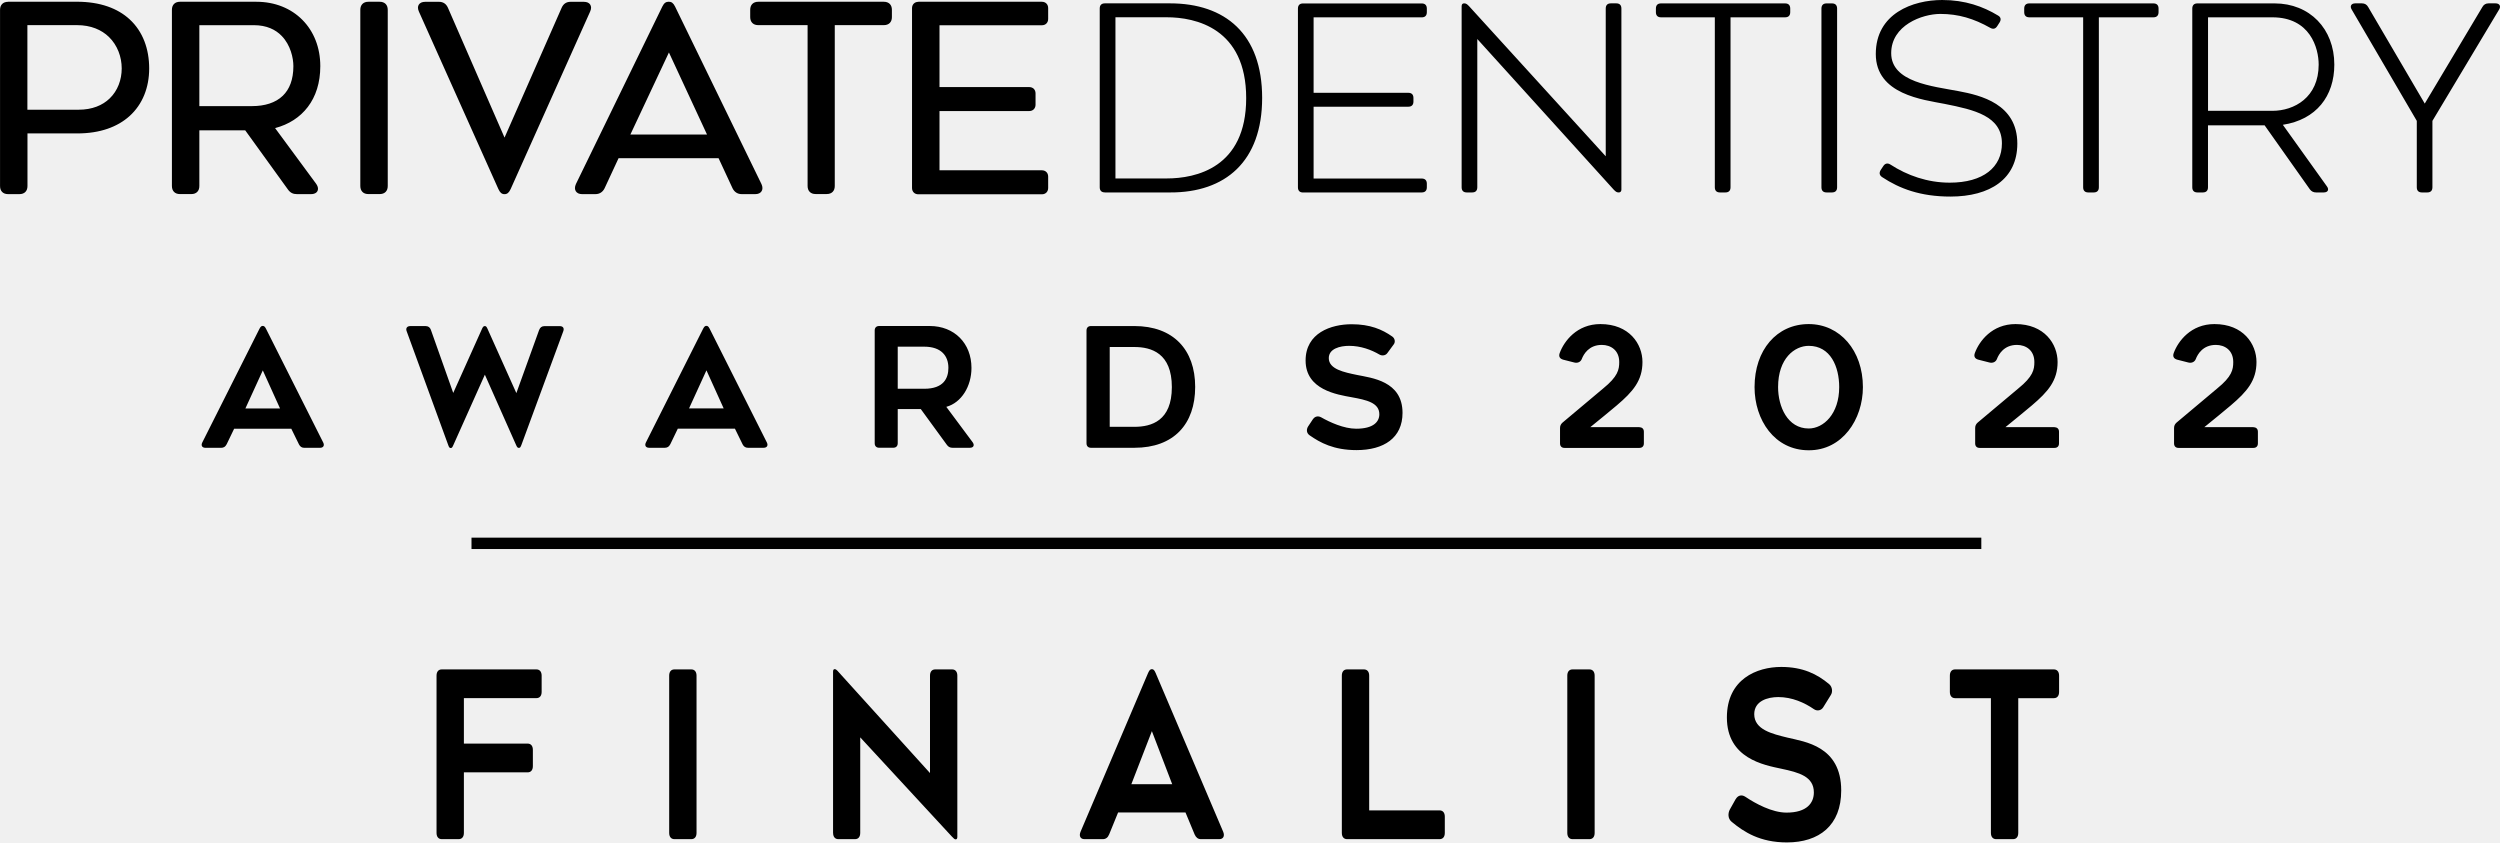
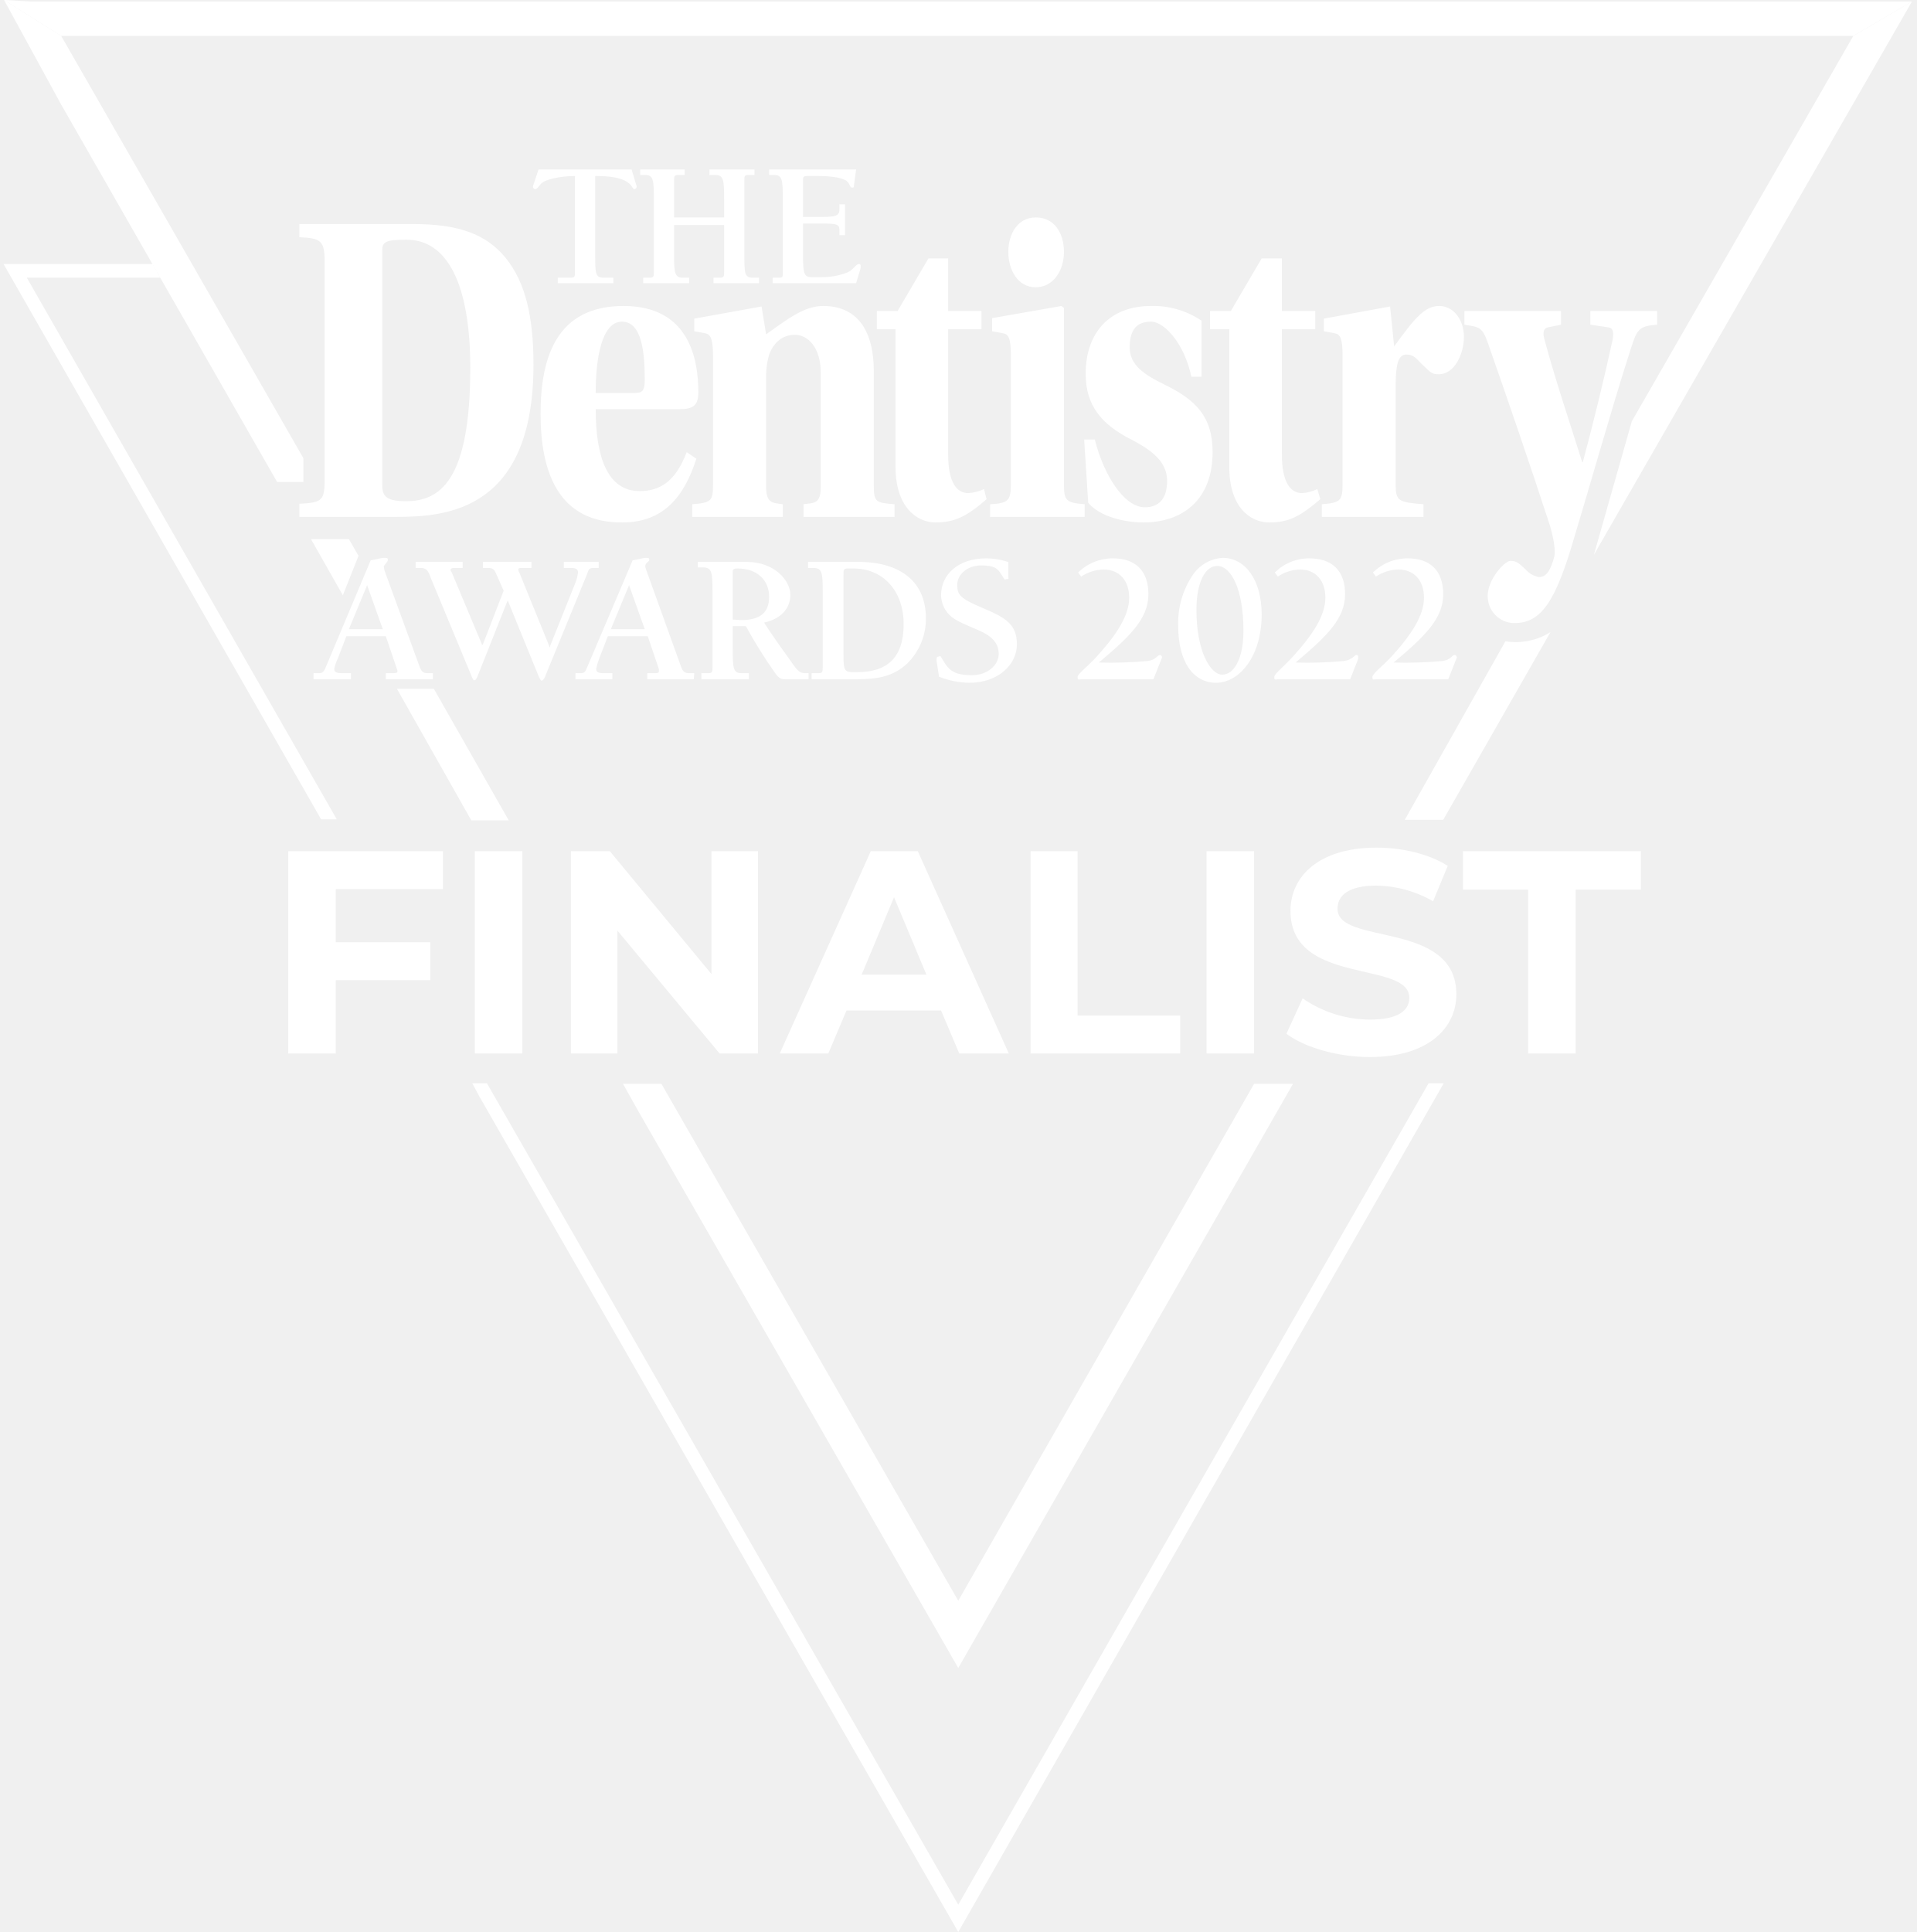
- <svg xmlns="http://www.w3.org/2000/svg" width="184" height="62" viewBox="0 0 184 62" fill="none">
-   <path d="M5.65 0.247H0.592C0.289 0.247 0.119 0.418 0.119 0.721V13.687C0.119 13.991 0.289 14.161 0.592 14.161H1.426C1.729 14.161 1.899 13.991 1.899 13.687V9.694H5.688C9.115 9.694 10.86 7.661 10.86 5.037C10.86 2.375 9.232 0.247 5.65 0.247ZM5.783 8.195H1.899V1.73H5.669C7.962 1.73 9.078 3.402 9.078 5.037C9.078 6.652 7.997 8.192 5.783 8.192V8.195ZM14.552 9.469H18.115L21.296 13.88C21.447 14.088 21.617 14.164 21.863 14.164H22.887C23.284 14.164 23.397 13.918 23.17 13.595L20.046 9.356C22.109 8.881 23.454 7.304 23.454 4.869C23.454 2.15 21.542 0.25 18.871 0.25H13.245C12.943 0.25 12.772 0.421 12.772 0.724V13.69C12.772 13.994 12.943 14.164 13.245 14.164H14.08C14.382 14.164 14.552 13.994 14.552 13.69V9.469ZM14.552 7.93V1.733H18.682C21.107 1.733 21.712 3.823 21.712 4.869C21.712 7.019 20.386 7.93 18.549 7.93H14.552ZM27.946 0.247H27.111C26.808 0.247 26.638 0.418 26.638 0.721V13.687C26.638 13.991 26.808 14.161 27.111 14.161H27.946C28.248 14.161 28.418 13.991 28.418 13.687V0.721C28.418 0.418 28.248 0.247 27.946 0.247ZM37.134 14.164C37.266 14.164 37.361 14.107 37.474 13.861L43.324 0.8C43.475 0.459 43.324 0.25 42.965 0.25H41.998C41.733 0.25 41.563 0.364 41.449 0.611L37.134 10.421L32.856 0.611C32.743 0.364 32.573 0.25 32.308 0.25H31.303C30.944 0.25 30.793 0.459 30.944 0.8L36.794 13.861C36.907 14.107 37.002 14.164 37.134 14.164ZM44.391 13.804L45.453 11.521H52.969L54.03 13.804C54.144 14.032 54.333 14.164 54.597 14.164H55.599C55.958 14.164 56.09 13.918 55.939 13.595L49.579 0.535C49.466 0.307 49.371 0.25 49.22 0.25C49.069 0.25 48.974 0.307 48.861 0.535L42.501 13.595C42.35 13.918 42.483 14.164 42.842 14.164H43.824C44.089 14.164 44.278 14.032 44.391 13.804ZM49.239 3.576L52.228 10.023H46.212L49.239 3.576ZM65.055 0.25H55.81C55.508 0.25 55.337 0.421 55.337 0.724V1.256C55.337 1.559 55.508 1.73 55.81 1.73H59.562V13.69C59.562 13.994 59.732 14.164 60.034 14.164H60.85C61.152 14.164 61.322 13.994 61.322 13.69V1.73H65.055C65.357 1.73 65.527 1.559 65.527 1.256V0.724C65.527 0.421 65.357 0.25 65.055 0.25ZM76.684 0.25H67.591C67.383 0.25 67.25 0.383 67.25 0.592V13.826C67.25 14.035 67.383 14.168 67.591 14.168H76.684C76.892 14.168 77.025 14.035 77.025 13.826V12.988C77.025 12.78 76.892 12.647 76.684 12.647H69.03V8.047H75.755C75.963 8.047 76.095 7.914 76.095 7.705V6.867C76.095 6.659 75.963 6.526 75.755 6.526H69.03V1.736H76.684C76.892 1.736 77.025 1.603 77.025 1.395V0.595C77.025 0.386 76.892 0.253 76.684 0.253V0.25Z" fill="black" />
-   <path d="M5.651 0.367H0.592C0.472 0.367 0.384 0.399 0.327 0.456C0.271 0.513 0.239 0.604 0.239 0.721V13.687C0.239 13.807 0.271 13.896 0.327 13.953C0.384 14.009 0.475 14.041 0.592 14.041H1.427C1.546 14.041 1.635 14.009 1.691 13.953C1.748 13.896 1.779 13.804 1.779 13.687V9.574H5.689C7.301 9.574 8.533 9.118 9.374 8.36C10.281 7.541 10.741 6.368 10.741 5.037C10.741 3.668 10.303 2.448 9.38 1.597C8.549 0.832 7.317 0.364 5.651 0.364V0.367ZM0.592 0.127H5.651C7.38 0.127 8.665 0.617 9.541 1.423C10.517 2.321 10.98 3.605 10.98 5.04C10.98 6.437 10.495 7.677 9.535 8.543C8.649 9.34 7.367 9.82 5.692 9.82H2.022V13.693C2.022 13.88 1.968 14.025 1.865 14.13C1.761 14.234 1.613 14.288 1.43 14.288H0.595C0.409 14.288 0.264 14.234 0.16 14.13C0.056 14.025 0.003 13.877 0.003 13.693V0.728C0.003 0.541 0.056 0.396 0.16 0.291C0.264 0.187 0.412 0.133 0.595 0.133L0.592 0.127ZM5.783 8.315H1.779V1.61H5.67C6.763 1.61 7.601 1.983 8.183 2.549C8.864 3.209 9.198 4.13 9.198 5.04C9.198 5.932 8.876 6.804 8.231 7.427C7.664 7.968 6.851 8.319 5.783 8.319V8.315ZM2.019 8.075H5.783C6.785 8.075 7.544 7.753 8.067 7.25C8.665 6.678 8.958 5.868 8.958 5.037C8.958 4.19 8.646 3.33 8.016 2.719C7.475 2.195 6.693 1.85 5.667 1.85H2.016V8.075H2.019ZM14.553 9.349H18.175L21.394 13.81C21.457 13.899 21.523 13.959 21.599 13.994C21.674 14.028 21.763 14.044 21.867 14.044H22.89C22.997 14.044 23.073 14.025 23.12 13.991C23.136 13.978 23.152 13.965 23.158 13.949C23.164 13.934 23.171 13.915 23.171 13.893C23.171 13.832 23.139 13.753 23.076 13.662L19.844 9.277L20.021 9.235C21.048 8.998 21.889 8.483 22.468 7.724C23.023 6.994 23.338 6.03 23.338 4.866C23.338 3.545 22.875 2.419 22.087 1.629C21.297 0.832 20.178 0.367 18.871 0.367H13.245C13.126 0.367 13.037 0.399 12.981 0.456C12.924 0.513 12.892 0.604 12.892 0.721V13.687C12.892 13.807 12.924 13.896 12.981 13.953C13.037 14.009 13.129 14.041 13.245 14.041H14.08C14.2 14.041 14.288 14.009 14.345 13.953C14.401 13.896 14.433 13.804 14.433 13.687V9.346H14.553V9.349ZM18.052 9.59H14.672V13.69C14.672 13.877 14.619 14.022 14.515 14.126C14.411 14.231 14.263 14.284 14.08 14.284H13.245C13.059 14.284 12.915 14.231 12.81 14.126C12.707 14.022 12.653 13.873 12.653 13.69V0.724C12.653 0.538 12.707 0.393 12.81 0.288C12.915 0.184 13.062 0.13 13.245 0.13H18.871C20.241 0.13 21.419 0.62 22.254 1.461C23.086 2.299 23.574 3.481 23.574 4.869C23.574 6.09 23.243 7.101 22.654 7.873C22.075 8.635 21.249 9.163 20.247 9.428L23.265 13.523C23.36 13.655 23.404 13.782 23.404 13.893C23.404 13.953 23.391 14.009 23.366 14.06C23.341 14.111 23.303 14.155 23.253 14.19C23.164 14.253 23.041 14.288 22.884 14.288H21.86C21.718 14.288 21.599 14.266 21.489 14.212C21.378 14.158 21.284 14.073 21.196 13.953L18.049 9.593L18.052 9.59ZM14.433 7.93V1.613H18.682C19.706 1.613 20.421 1.976 20.909 2.479C21.611 3.206 21.832 4.231 21.832 4.869C21.832 5.928 21.517 6.7 20.978 7.222C20.389 7.791 19.539 8.053 18.547 8.053H14.43V7.933L14.433 7.93ZM14.672 1.853V7.81H18.55C19.482 7.81 20.276 7.569 20.814 7.048C21.306 6.573 21.593 5.859 21.593 4.869C21.593 4.272 21.388 3.32 20.736 2.647C20.292 2.185 19.63 1.853 18.682 1.853H14.672ZM27.946 0.37H27.111C26.991 0.37 26.903 0.402 26.847 0.459C26.79 0.516 26.758 0.608 26.758 0.724V13.69C26.758 13.81 26.79 13.899 26.847 13.956C26.903 14.013 26.995 14.044 27.111 14.044H27.946C28.066 14.044 28.154 14.013 28.21 13.956C28.267 13.899 28.299 13.807 28.299 13.69V0.724C28.299 0.604 28.267 0.516 28.21 0.459C28.154 0.402 28.062 0.37 27.946 0.37ZM27.111 0.13H27.946C28.132 0.13 28.277 0.187 28.381 0.288C28.485 0.393 28.538 0.541 28.538 0.724V13.69C28.538 13.877 28.485 14.022 28.381 14.126C28.277 14.231 28.129 14.284 27.946 14.284H27.111C26.925 14.284 26.78 14.231 26.677 14.126C26.573 14.022 26.519 13.873 26.519 13.69V0.724C26.519 0.538 26.573 0.393 26.677 0.288C26.78 0.184 26.928 0.13 27.111 0.13ZM37.131 14.047C37.169 14.047 37.204 14.041 37.232 14.016C37.273 13.981 37.314 13.921 37.364 13.813L43.214 0.753C43.245 0.68 43.261 0.617 43.261 0.563C43.261 0.525 43.252 0.491 43.236 0.468C43.22 0.443 43.192 0.421 43.157 0.405C43.107 0.383 43.04 0.37 42.962 0.37H41.995C41.884 0.37 41.796 0.393 41.73 0.437C41.661 0.481 41.604 0.557 41.557 0.658L37.131 10.718L32.746 0.661C32.699 0.56 32.642 0.484 32.57 0.437C32.501 0.393 32.413 0.37 32.306 0.37H31.301C31.219 0.37 31.156 0.383 31.105 0.405C31.071 0.421 31.042 0.443 31.027 0.468C31.011 0.494 31.001 0.525 31.001 0.566C31.001 0.62 31.017 0.683 31.049 0.756L36.898 13.817C36.945 13.921 36.986 13.984 37.027 14.019C37.056 14.041 37.09 14.051 37.128 14.051L37.131 14.047ZM37.386 14.202C37.307 14.269 37.226 14.291 37.131 14.291C37.037 14.291 36.958 14.269 36.876 14.202C36.81 14.145 36.747 14.057 36.681 13.915L30.831 0.851C30.784 0.747 30.762 0.649 30.762 0.563C30.762 0.478 30.784 0.399 30.828 0.336C30.869 0.272 30.932 0.222 31.008 0.187C31.086 0.152 31.187 0.133 31.301 0.133H32.306C32.46 0.133 32.592 0.168 32.702 0.241C32.813 0.313 32.898 0.421 32.964 0.563L37.134 10.127L41.34 0.566C41.406 0.421 41.491 0.313 41.601 0.241C41.711 0.168 41.843 0.133 41.998 0.133H42.965C43.078 0.133 43.176 0.152 43.258 0.187C43.337 0.222 43.396 0.272 43.437 0.336C43.478 0.399 43.504 0.478 43.504 0.563C43.504 0.649 43.481 0.747 43.434 0.851L37.585 13.912C37.519 14.054 37.456 14.145 37.389 14.199L37.386 14.202ZM44.282 13.757L45.374 11.404H53.041L54.135 13.757C54.182 13.851 54.245 13.927 54.324 13.975C54.396 14.022 54.487 14.047 54.594 14.047H55.596C55.669 14.047 55.728 14.035 55.776 14.016C55.81 14 55.839 13.975 55.854 13.949C55.87 13.921 55.88 13.886 55.88 13.845C55.88 13.791 55.864 13.725 55.829 13.652L49.469 0.592C49.422 0.497 49.381 0.437 49.34 0.405C49.309 0.38 49.268 0.374 49.217 0.374C49.167 0.374 49.126 0.383 49.095 0.405C49.054 0.437 49.013 0.494 48.965 0.589L42.609 13.649C42.577 13.719 42.559 13.785 42.559 13.842C42.559 13.883 42.568 13.918 42.584 13.946C42.599 13.972 42.628 13.997 42.662 14.013C42.706 14.035 42.766 14.044 42.839 14.044H43.822C43.929 14.044 44.02 14.019 44.093 13.972C44.171 13.921 44.234 13.848 44.282 13.753V13.757ZM45.526 11.645L44.496 13.861C44.429 13.997 44.335 14.104 44.222 14.177C44.108 14.25 43.976 14.288 43.822 14.288H42.839C42.732 14.288 42.637 14.269 42.559 14.231C42.48 14.193 42.42 14.139 42.379 14.073C42.338 14.006 42.316 13.927 42.316 13.842C42.316 13.75 42.341 13.652 42.388 13.545L48.748 0.481C48.814 0.348 48.877 0.263 48.95 0.209C49.032 0.149 49.117 0.127 49.217 0.127C49.318 0.127 49.403 0.146 49.482 0.209C49.554 0.263 49.617 0.348 49.684 0.481L56.043 13.545C56.094 13.652 56.116 13.753 56.116 13.842C56.116 13.927 56.094 14.006 56.053 14.073C56.012 14.139 55.949 14.196 55.873 14.231C55.798 14.266 55.703 14.288 55.593 14.288H54.591C54.437 14.288 54.305 14.25 54.191 14.177C54.075 14.104 53.983 13.994 53.917 13.861L52.887 11.645H45.526ZM49.343 3.526L52.411 10.143H46.017L49.233 3.295L49.34 3.526H49.343ZM52.037 9.903L49.233 3.861L46.395 9.903H52.037ZM65.052 0.37H55.807C55.687 0.37 55.599 0.402 55.542 0.459C55.486 0.516 55.454 0.608 55.454 0.724V1.256C55.454 1.376 55.486 1.464 55.542 1.521C55.599 1.578 55.691 1.61 55.807 1.61H59.678V13.69C59.678 13.81 59.71 13.899 59.767 13.956C59.823 14.013 59.915 14.044 60.031 14.044H60.847C60.967 14.044 61.055 14.013 61.112 13.956C61.168 13.899 61.2 13.807 61.2 13.69V1.61H65.052C65.172 1.61 65.26 1.578 65.317 1.521C65.373 1.464 65.405 1.373 65.405 1.256V0.724C65.405 0.604 65.373 0.516 65.317 0.459C65.26 0.402 65.169 0.37 65.052 0.37ZM55.807 0.13H65.052C65.238 0.13 65.383 0.187 65.487 0.288C65.591 0.393 65.644 0.541 65.644 0.724V1.256C65.644 1.442 65.591 1.588 65.487 1.692C65.383 1.796 65.235 1.85 65.052 1.85H61.439V13.687C61.439 13.873 61.386 14.019 61.282 14.123C61.178 14.228 61.03 14.281 60.847 14.281H60.031C59.845 14.281 59.7 14.228 59.596 14.123C59.492 14.019 59.439 13.87 59.439 13.687V1.85H55.807C55.621 1.85 55.476 1.796 55.372 1.692C55.268 1.588 55.215 1.439 55.215 1.256V0.724C55.215 0.538 55.268 0.393 55.372 0.288C55.476 0.184 55.624 0.13 55.807 0.13ZM76.682 0.37H67.588C67.515 0.37 67.459 0.389 67.424 0.427C67.386 0.465 67.367 0.522 67.367 0.592V13.826C67.367 13.899 67.386 13.956 67.424 13.991C67.462 14.028 67.519 14.047 67.588 14.047H76.682C76.754 14.047 76.811 14.028 76.846 13.991C76.883 13.953 76.902 13.896 76.902 13.826V12.988C76.902 12.916 76.883 12.859 76.846 12.824C76.808 12.786 76.751 12.767 76.682 12.767H68.908V7.927H75.752C75.825 7.927 75.882 7.908 75.916 7.87C75.954 7.832 75.973 7.775 75.973 7.705V6.867C75.973 6.795 75.951 6.738 75.916 6.703C75.878 6.668 75.822 6.646 75.752 6.646H68.908V1.613H76.682C76.754 1.613 76.811 1.594 76.846 1.556C76.883 1.518 76.902 1.461 76.902 1.392V0.592C76.902 0.519 76.883 0.462 76.846 0.427C76.808 0.389 76.751 0.37 76.682 0.37ZM67.588 0.13H76.682C76.817 0.13 76.934 0.178 77.016 0.26C77.097 0.342 77.145 0.456 77.145 0.595V1.395C77.145 1.531 77.097 1.648 77.016 1.73C76.934 1.812 76.82 1.859 76.682 1.859H69.147V6.409H75.752C75.888 6.409 76.004 6.456 76.086 6.535C76.168 6.618 76.216 6.735 76.216 6.871V7.708C76.216 7.844 76.168 7.961 76.086 8.044C76.004 8.126 75.891 8.173 75.752 8.173H69.147V12.533H76.682C76.817 12.533 76.934 12.58 77.016 12.663C77.097 12.745 77.145 12.859 77.145 12.998V13.836C77.145 13.972 77.097 14.088 77.016 14.171C76.934 14.253 76.82 14.3 76.682 14.3H67.588C67.452 14.3 67.336 14.253 67.254 14.171C67.172 14.088 67.125 13.975 67.125 13.836V0.601C67.125 0.465 67.172 0.348 67.254 0.266C67.336 0.184 67.449 0.136 67.588 0.136V0.13Z" fill="black" />
-   <path d="M81.318 14.164H86.113C90.186 14.183 92.894 11.882 92.894 7.206C92.894 2.492 90.167 0.247 86.113 0.247H81.318C81.073 0.247 80.94 0.38 80.94 0.626V13.782C80.94 14.028 81.073 14.161 81.318 14.161V14.164ZM82.097 13.137V1.271H85.867C87.99 1.271 91.719 2.071 91.719 7.222C91.719 12.356 88.006 13.134 85.867 13.134H82.097V13.137ZM95.906 14.164H104.637C104.883 14.164 105.015 14.032 105.015 13.785V13.519C105.015 13.273 104.883 13.14 104.637 13.14H96.681V7.854H103.651C103.897 7.854 104.029 7.721 104.029 7.474V7.209C104.029 6.962 103.897 6.83 103.651 6.83H96.681V1.278H104.637C104.883 1.278 105.015 1.145 105.015 0.898V0.633C105.015 0.386 104.883 0.253 104.637 0.253H95.906C95.66 0.253 95.528 0.386 95.528 0.633V13.788C95.528 14.035 95.66 14.168 95.906 14.168V14.164ZM107.954 14.164H108.351C108.597 14.164 108.729 14.032 108.729 13.785V2.871L118.768 13.956C118.9 14.088 118.976 14.164 119.127 14.164C119.297 14.164 119.335 14.051 119.335 13.956V0.626C119.335 0.38 119.203 0.247 118.957 0.247H118.56C118.314 0.247 118.182 0.38 118.182 0.626V11.502L108.124 0.456C107.992 0.323 107.916 0.247 107.765 0.247C107.652 0.247 107.576 0.304 107.576 0.456V13.785C107.576 14.032 107.709 14.164 107.954 14.164ZM126.592 14.164H126.989C127.235 14.164 127.367 14.032 127.367 13.785V1.275H131.383C131.629 1.275 131.761 1.142 131.761 0.895V0.63C131.761 0.383 131.629 0.25 131.383 0.25H122.252C122.006 0.25 121.874 0.383 121.874 0.63V0.895C121.874 1.142 122.006 1.275 122.252 1.275H126.211V13.785C126.211 14.032 126.344 14.164 126.589 14.164H126.592ZM134.436 14.164H134.833C135.078 14.164 135.211 14.032 135.211 13.785V0.63C135.211 0.383 135.078 0.25 134.833 0.25H134.436C134.19 0.25 134.058 0.383 134.058 0.63V13.785C134.058 14.032 134.19 14.164 134.436 14.164ZM143.548 14.468C146.465 14.468 148.475 13.175 148.475 10.57C148.475 7.642 145.766 7.013 144.156 6.709C142.263 6.349 139.192 6.061 139.192 3.915C139.192 1.863 141.466 1.025 142.811 1.025C144.137 1.025 145.275 1.366 146.487 2.052C146.695 2.166 146.865 2.128 146.998 1.92L147.168 1.654C147.3 1.445 147.262 1.256 147.054 1.142C145.955 0.475 144.629 0 142.944 0C140.783 0 138.058 0.99 138.058 3.975C138.058 6.959 141.564 7.339 143.117 7.645C145.316 8.082 147.341 8.54 147.341 10.554C147.341 12.302 145.977 13.444 143.495 13.444C141.866 13.444 140.37 12.912 139.139 12.113C138.931 11.98 138.742 12.018 138.609 12.226L138.42 12.511C138.288 12.72 138.326 12.909 138.534 13.042C139.803 13.88 141.337 14.468 143.555 14.468H143.548ZM153.701 14.164H154.098C154.343 14.164 154.476 14.032 154.476 13.785V1.275H158.492C158.737 1.275 158.87 1.142 158.87 0.895V0.63C158.87 0.383 158.737 0.25 158.492 0.25H149.36C149.114 0.25 148.982 0.383 148.982 0.63V0.895C148.982 1.142 149.114 1.275 149.36 1.275H153.32V13.785C153.32 14.032 153.452 14.164 153.698 14.164H153.701ZM161.733 14.164H162.13C162.376 14.164 162.508 14.032 162.508 13.785V9.223H166.675L170.008 13.937C170.121 14.088 170.272 14.164 170.461 14.164H171.028C171.331 14.164 171.444 13.956 171.255 13.709L168.017 9.185C170.48 8.806 171.806 7.073 171.806 4.756C171.806 2.112 169.989 0.25 167.412 0.25H161.73C161.484 0.25 161.352 0.383 161.352 0.63V13.785C161.352 14.032 161.484 14.164 161.73 14.164H161.733ZM162.511 8.157V1.275H167.245C170.03 1.275 170.654 3.538 170.654 4.756C170.654 7.171 168.855 8.157 167.245 8.157H162.511ZM178.251 14.164H178.648C178.894 14.164 179.026 14.032 179.026 13.785V8.897L183.934 0.702C184.085 0.456 183.971 0.247 183.669 0.247H183.159C182.951 0.247 182.8 0.342 182.705 0.513L178.462 7.623L174.295 0.513C174.2 0.342 174.049 0.247 173.841 0.247H173.35C173.048 0.247 172.934 0.456 173.085 0.702L177.876 8.897V13.785C177.876 14.032 178.009 14.164 178.254 14.164H178.251Z" fill="black" />
-   <path d="M16.673 32.717L17.233 31.553H21.439L22.009 32.717C22.094 32.875 22.216 32.96 22.399 32.96H23.546C23.801 32.96 23.899 32.789 23.788 32.568L19.571 24.183C19.485 24.013 19.413 23.988 19.337 23.988C19.265 23.988 19.193 24.013 19.104 24.183L14.887 32.568C14.776 32.789 14.874 32.96 15.129 32.96H16.276C16.458 32.96 16.594 32.875 16.666 32.717H16.673ZM19.341 27.257L20.61 30.061H18.062L19.344 27.257H19.341ZM39.686 24.269L38.004 28.932L35.868 24.171C35.796 24 35.723 24 35.686 24C35.648 24 35.563 24 35.49 24.171L33.358 28.92L31.71 24.269C31.651 24.098 31.515 24 31.332 24H30.198C29.956 24 29.846 24.158 29.931 24.38L32.992 32.764C33.052 32.947 33.103 32.973 33.175 32.973C33.248 32.973 33.285 32.947 33.358 32.777L35.686 27.576L37.991 32.767C38.064 32.938 38.114 32.963 38.187 32.963C38.259 32.963 38.297 32.951 38.369 32.767L41.456 24.383C41.541 24.161 41.444 24.003 41.201 24.003H40.067C39.885 24.003 39.749 24.101 39.689 24.272L39.686 24.269ZM49.325 32.714L49.886 31.55H54.091L54.661 32.714C54.746 32.872 54.869 32.957 55.051 32.957H56.198C56.453 32.957 56.551 32.786 56.441 32.565L52.223 24.18C52.138 24.01 52.065 23.984 51.99 23.984C51.917 23.984 51.845 24.01 51.757 24.18L47.539 32.565C47.429 32.786 47.526 32.957 47.781 32.957H48.928C49.111 32.957 49.246 32.872 49.319 32.714H49.325ZM51.993 27.253L53.262 30.058H50.714L51.996 27.253H51.993ZM66.073 30.105H67.768L69.695 32.748C69.793 32.884 69.925 32.957 70.099 32.957H71.381C71.648 32.957 71.746 32.774 71.588 32.552L69.648 29.944C70.769 29.637 71.5 28.426 71.5 27.079C71.5 25.268 70.243 23.994 68.426 23.994H64.706C64.498 23.994 64.378 24.117 64.378 24.323V32.622C64.378 32.831 64.501 32.954 64.706 32.954H65.742C65.95 32.954 66.073 32.831 66.073 32.622V30.099V30.105ZM66.073 28.613V25.515H68.023C69.28 25.515 69.802 26.201 69.802 27.07C69.802 27.829 69.462 28.613 68.023 28.613H66.073ZM80.295 32.957H83.489C86.403 32.957 87.965 31.205 87.965 28.477C87.965 25.736 86.355 23.997 83.489 23.997H80.295C80.087 23.997 79.967 24.12 79.967 24.326V32.625C79.967 32.834 80.09 32.957 80.295 32.957ZM81.675 31.414V25.54H83.492C84.736 25.54 86.248 25.992 86.248 28.49C86.248 30.975 84.749 31.414 83.492 31.414H81.675ZM96.64 30.839L96.275 31.389C96.152 31.585 96.139 31.866 96.385 32.037C97.153 32.574 98.152 33.128 99.837 33.128C101.85 33.128 103.226 32.233 103.226 30.387C103.226 28.038 100.946 27.816 99.872 27.595C98.933 27.399 97.799 27.177 97.799 26.359C97.799 25.66 98.627 25.454 99.298 25.454C100.152 25.454 100.933 25.748 101.519 26.09C101.727 26.213 101.982 26.163 102.105 25.992L102.581 25.344C102.704 25.186 102.678 24.914 102.47 24.768C101.727 24.244 100.836 23.864 99.481 23.864C97.969 23.864 96.092 24.5 96.092 26.533C96.092 28.698 98.42 29.043 99.494 29.239C100.58 29.435 101.519 29.644 101.519 30.488C101.519 31.038 101.091 31.553 99.812 31.553C98.911 31.553 97.871 31.076 97.251 30.722C96.996 30.576 96.763 30.662 96.64 30.845V30.839ZM120.668 31.439H117.045C117.716 30.902 118.557 30.203 118.995 29.836C120.189 28.822 120.885 28.012 120.885 26.643C120.885 25.309 119.908 23.852 117.789 23.852C116.056 23.852 115.117 25.113 114.799 25.97C114.702 26.226 114.787 26.4 115.054 26.473L115.87 26.681C116.113 26.741 116.333 26.643 116.418 26.425C116.554 26.071 116.941 25.385 117.892 25.385C118.551 25.385 119.175 25.777 119.175 26.646C119.175 27.209 119.077 27.712 117.99 28.594L115.001 31.104C114.878 31.215 114.818 31.335 114.818 31.509V32.634C114.818 32.843 114.941 32.966 115.146 32.966H120.658C120.866 32.966 120.989 32.843 120.989 32.634V31.778C120.989 31.569 120.866 31.446 120.658 31.446L120.668 31.439ZM133.122 33.14C135.598 33.153 137.11 30.864 137.11 28.49C137.11 25.809 135.428 23.852 133.122 23.852C130.769 23.852 129.135 25.761 129.135 28.49C129.135 30.902 130.599 33.14 133.122 33.14ZM133.122 25.454C134.732 25.454 135.365 26.997 135.365 28.49C135.365 30.472 134.206 31.537 133.122 31.537C131.56 31.537 130.867 29.922 130.867 28.49C130.867 26.371 132.086 25.454 133.122 25.454ZM151.222 31.439H147.599C148.27 30.902 149.111 30.203 149.549 29.836C150.743 28.822 151.439 28.012 151.439 26.643C151.439 25.309 150.463 23.852 148.343 23.852C146.61 23.852 145.672 25.113 145.354 25.97C145.256 26.226 145.341 26.4 145.609 26.473L146.425 26.681C146.667 26.741 146.888 26.643 146.973 26.425C147.108 26.071 147.496 25.385 148.447 25.385C149.105 25.385 149.729 25.777 149.729 26.646C149.729 27.209 149.631 27.712 148.544 28.594L145.555 31.104C145.432 31.215 145.372 31.335 145.372 31.509V32.634C145.372 32.843 145.495 32.966 145.7 32.966H151.212C151.42 32.966 151.543 32.843 151.543 32.634V31.778C151.543 31.569 151.42 31.446 151.212 31.446L151.222 31.439ZM165.86 31.439H162.237C162.908 30.902 163.749 30.203 164.187 29.836C165.381 28.822 166.077 28.012 166.077 26.643C166.077 25.309 165.1 23.852 162.981 23.852C161.248 23.852 160.309 25.113 159.991 25.97C159.894 26.226 159.979 26.4 160.246 26.473L161.062 26.681C161.305 26.741 161.525 26.643 161.61 26.425C161.746 26.071 162.133 25.385 163.085 25.385C163.743 25.385 164.367 25.777 164.367 26.646C164.367 27.209 164.269 27.712 163.182 28.594L160.193 31.104C160.07 31.215 160.01 31.335 160.01 31.509V32.634C160.01 32.843 160.133 32.966 160.338 32.966H165.85C166.058 32.966 166.181 32.843 166.181 32.634V31.778C166.181 31.569 166.058 31.446 165.85 31.446L165.86 31.439Z" fill="black" />
-   <path d="M39.865 50.924V49.729C39.865 49.438 39.72 49.268 39.478 49.268H32.516C32.271 49.268 32.129 49.438 32.129 49.729V61.301C32.129 61.592 32.274 61.762 32.516 61.762H33.754C34 61.762 34.142 61.592 34.142 61.301V56.846H38.832C39.078 56.846 39.219 56.675 39.219 56.384V55.189C39.219 54.898 39.075 54.728 38.832 54.728H34.142V51.383H39.478C39.723 51.383 39.865 51.212 39.865 50.921V50.924ZM50.877 49.268H49.639C49.394 49.268 49.252 49.438 49.252 49.729V61.301C49.252 61.592 49.397 61.762 49.639 61.762H50.877C51.123 61.762 51.265 61.592 51.265 61.301V49.729C51.265 49.438 51.12 49.268 50.877 49.268ZM61.316 61.301C61.316 61.592 61.461 61.762 61.704 61.762H62.926C63.172 61.762 63.313 61.592 63.313 61.301V54.269L70.045 61.557C70.189 61.712 70.262 61.778 70.331 61.778C70.416 61.778 70.46 61.727 70.46 61.592V49.729C70.46 49.438 70.316 49.268 70.073 49.268H68.835C68.589 49.268 68.448 49.438 68.448 49.729V56.897L61.745 49.489C61.6 49.318 61.515 49.249 61.442 49.249C61.357 49.249 61.313 49.299 61.313 49.435V61.297L61.316 61.301ZM81.63 61.421L82.291 59.799H87.253L87.927 61.421C88.028 61.642 88.172 61.762 88.387 61.762H89.738C90.04 61.762 90.154 61.522 90.025 61.215L85.051 49.524C84.95 49.283 84.865 49.252 84.777 49.252C84.692 49.252 84.604 49.287 84.503 49.524L79.529 61.215C79.4 61.522 79.513 61.762 79.816 61.762H81.167C81.384 61.762 81.542 61.642 81.627 61.421H81.63ZM84.777 53.808L86.273 57.715H83.268L84.78 53.808H84.777ZM100.772 59.644V49.729C100.772 49.438 100.627 49.268 100.385 49.268H99.147C98.901 49.268 98.759 49.438 98.759 49.729V61.301C98.759 61.592 98.904 61.762 99.147 61.762H105.951C106.196 61.762 106.338 61.592 106.338 61.301V60.105C106.338 59.815 106.193 59.644 105.951 59.644H100.772ZM116.979 49.268H115.741C115.495 49.268 115.353 49.438 115.353 49.729V61.301C115.353 61.592 115.498 61.762 115.741 61.762H116.979C117.224 61.762 117.366 61.592 117.366 61.301V49.729C117.366 49.438 117.221 49.268 116.979 49.268ZM127.748 58.809L127.317 59.578C127.172 59.849 127.159 60.245 127.446 60.482C128.353 61.234 129.531 62.002 131.515 62.002C133.887 62.002 135.513 60.757 135.513 58.18C135.513 54.902 132.823 54.595 131.556 54.288C130.448 54.016 129.112 53.706 129.112 52.565C129.112 51.591 130.092 51.304 130.882 51.304C131.89 51.304 132.81 51.715 133.5 52.192C133.746 52.363 134.045 52.293 134.19 52.056L134.75 51.152C134.895 50.931 134.867 50.554 134.621 50.349C133.742 49.615 132.694 49.087 131.097 49.087C129.314 49.087 127.099 49.976 127.099 52.809C127.099 55.831 129.846 56.309 131.112 56.58C132.391 56.852 133.5 57.143 133.5 58.322C133.5 59.091 132.996 59.808 131.487 59.808C130.422 59.808 129.2 59.141 128.466 58.648C128.164 58.443 127.89 58.563 127.748 58.819V58.809ZM151.162 49.268H143.898C143.652 49.268 143.51 49.438 143.51 49.729V50.924C143.51 51.215 143.655 51.386 143.898 51.386H146.531V61.301C146.531 61.592 146.676 61.762 146.919 61.762H148.157C148.402 61.762 148.544 61.592 148.544 61.301V51.386H151.162C151.407 51.386 151.549 51.215 151.549 50.924V49.729C151.549 49.438 151.404 49.268 151.162 49.268Z" fill="url(#paint0_linear_1127_55916)" />
-   <path d="M34.702 39.571H145.825V40.409H34.702V39.571Z" fill="black" />
+ <svg xmlns="http://www.w3.org/2000/svg" width="379" height="382" viewBox="0 0 379 382" fill="none">
+   <g clip-path="url(#clip0_1172_56488)">
+     <path d="M75.6 49.4C75.6 47.8 76.4 47.4 80.3 47.4C88.5 47.3 93 56.3 93 72.7C93 94.9 87.1 99.1 80.3 99.1C76.4 99.1 75.6 98.1 75.6 96V49.4ZM59.2 44.3V46.9C63.5 47.1 64.2 47.6 64.2 51.8V94.7C64.2 98.9 63.8 99.4 59.2 99.6V102.2H78.4C88.2 102.2 105.5 101 105.5 72.1C105.5 62.6 103.9 55.8 100 51C96.1 46.2 90.5 44.3 81.7 44.3H59.2Z" fill="white" />
+     <path d="M134.4 80.9C136.9 80.9 138.1 80.3 138.1 77.6C138.1 71 136.3 60.5 123.3 60.5C110.3 60.5 106.9 70.3 106.9 81.8C106.9 93.3 110.4 103.4 123.1 103.3C131.1 103.3 135.3 98.3 137.7 90.7L135.8 89.4C133.6 95.2 130.5 97.1 126.5 97.1C120.1 97.1 117.8 90.3 117.8 80.9H134.4ZM117.8 77.7C117.8 70.8 119 63.6 123 63.6C127 63.6 127.5 69.9 127.5 75.1C127.5 77.3 127 77.7 125.5 77.7H117.8Z" fill="white" />
+     <path d="M172.8 73.4C172.8 65.6 169.7 60.5 162.8 60.5C159.1 60.5 156 62.9 151.5 66.1L150.6 60.6L137.3 63V65.5L139.5 65.9C140.4 66.1 141 66.8 141 70.2V95.9C141 99.1 140.6 99.4 136.9 99.7V102.2H154.8V99.7C152.8 99.4 151.5 99.6 151.5 96.2V75C151.45 73.346 151.653 71.693 152.1 70.1C152.9 68 154.5 66.2 157.2 66.2C159.9 66.2 162.3 68.9 162.3 73.6V96.4C162.3 99.7 160.9 99.4 158.9 99.7V102.2H176.9V99.7C173.2 99.4 172.8 99.3 172.8 96V73.4Z" fill="white" />
+     <path d="M194.1 65.1V61.5H187.5V51.1H183.6L177.5 61.5H173.4V65.1H177.1V92.4C177.1 100.1 181.2 103.3 185 103.3C188.8 103.3 191.2 102.1 195.1 98.7L194.6 96.7C193.624 97.152 192.574 97.423 191.5 97.5C189.1 97.5 187.5 95.2 187.5 89.9V65.1H194.1Z" fill="white" />
+     <path d="M204.8 43C201.3 43 199.4 46.2 199.4 49.8C199.4 53.4 201.3 56.8 204.8 56.8C208.3 56.8 210.4 53.5 210.4 49.8C210.4 46.1 208.5 43 204.9 43H204.8ZM199.9 95.7C199.9 99 199.4 99.5 195.8 99.7V102.2H214.5V99.7C210.8 99.4 210.4 99 210.4 95.7V60.9L209.9 60.5L196.2 62.9V65.5L198.4 65.9C199.4 66.1 199.9 66.8 199.9 70.2V95.7Z" fill="white" />
+     <path d="M237.6 74.5V63.4C234.652 61.411 231.155 60.397 227.6 60.5C219.7 60.5 214.7 65.5 214.7 73.9C214.7 80 217.6 83.9 224.1 87.1C228 89.2 230.8 91.4 230.8 95.1C230.8 98.8 229 100.3 226.4 100.3C222.2 100.3 218.2 93.7 216.5 86.9H214.4L215.2 99.4C217.5 102.2 222.5 103.3 226.1 103.3C234 103.3 239.8 98.7 239.8 89.4C239.8 82.4 236.5 79.1 230.4 76.1C226.3 74.1 223.4 72.2 223.4 68.7C223.4 65.2 224.8 63.6 227.6 63.6C230.4 63.6 234.3 68.2 235.6 74.5H237.6Z" fill="white" />
+     <path d="M260.1 65.1V61.5H253.5V51.1H249.5L243.4 61.5H239.3V65.1H243.1V92.4C243.1 100.1 247.1 103.3 251 103.3C254.9 103.3 257.1 102.1 261.1 98.7L260.5 96.7C259.563 97.163 258.543 97.434 257.5 97.5C255.1 97.5 253.5 95.2 253.5 89.9V65.1H260.1Z" fill="white" />
+     <path d="M276 76.2C276 72.1 276.5 70.1 278.1 70.1C279.7 70.1 280.1 71 281.5 72.3C282.9 73.6 283.1 74 284.5 74C287.7 74 289.5 69.9 289.5 66.6C289.5 63.3 287.5 60.5 284.6 60.5C281.7 60.5 279.7 63 275.7 68.5L274.9 60.6L261.8 63V65.5L264 65.9C265 66.1 265.5 66.9 265.5 70.2V95.7C265.5 99.1 265 99.4 261.4 99.7V102.2H281.5V99.7C276.5 99.3 276 99.1 276 95.7V76.2Z" fill="white" />
+     <path d="M314.501 61.5V64.2L317.901 64.7C318.901 64.8 319.201 65.4 318.901 67.2C317.201 75 315.001 84 313.001 91.4H312.901C310.801 84.7 307.501 74.9 305.501 67.4C305.001 65.8 305.201 64.9 306.201 64.7L308.701 64.2V61.5H289.601V64.2C292.501 64.7 293.101 64.5 294.301 68C297.701 77.7 302.601 91.9 306.501 103.9C307.001 105.6 307.801 108.9 307.301 110.3C306.501 113.2 305.601 114.1 304.301 114.1C303.293 113.898 302.38 113.371 301.701 112.6C300.301 111.3 299.901 110.9 298.701 110.9C297.501 110.9 294.201 114.6 294.201 117.8C294.187 118.496 294.311 119.188 294.566 119.836C294.82 120.484 295.199 121.076 295.682 121.577C296.165 122.079 296.742 122.48 297.38 122.759C298.018 123.037 298.705 123.187 299.401 123.2C304.301 123.2 307.201 119.9 310.801 108C314.401 96.1 318.701 80.8 322.201 69.9C323.701 65.2 323.801 64.5 327.701 64.2V61.5H314.501Z" fill="white" />
+     <path d="M72.6 115.7L75.7 124.4H69L72.6 115.7ZM85.6 133.1H84.5C83.7 133.1 83.3 132.8 82.9 131.6L76 112.7C76 112.4 75.9 112.2 75.9 112C75.9 111.8 76.7 111.1 76.7 110.7C76.7 110.3 76.5 110.3 76.2 110.3H75.7L73.3 110.8L64.3 132.2C64 132.8 63.8 133.1 63.1 133.1H62V134.3H69.4V133.1H67.6C66.5 133.1 66.1 132.9 66.1 132.2C66.258 131.509 66.493 130.838 66.8 130.2L68.5 125.8H76.3L78.5 132.3C78.579 132.417 78.615 132.559 78.6 132.7C78.6 133 78.4 133.1 77.9 133.1H76.3V134.3H85.6V133.1ZM82.2 111.1V112.3H83.2C84.4 112.3 84.7 112.9 85.2 114.3L93.3 133.8C93.5 134.3 93.6 134.5 93.8 134.5C94 134.5 94.2 134.3 94.4 133.8L100.4 118.7L106.6 133.9C106.8 134.3 107 134.6 107.1 134.6C107.2 134.6 107.5 134.4 107.7 134L116.1 113.5C116.4 112.7 116.4 112.3 117.3 112.3H118.4V111.1H111.5V112.3H112.9C113.9 112.3 114.3 112.5 114.3 113.2C114.22 113.885 114.052 114.557 113.8 115.2L108.8 127.7V128C108.7 128 108.7 127.9 108.6 127.7L102.7 113.2C102.562 112.993 102.493 112.748 102.5 112.5C102.5 112.4 102.7 112.3 103 112.3H105.1V111.1H95.5V112.3H96.5C97.4 112.3 97.7 112.5 98.1 113.4L99.6 116.8L95.5 127.4L95.3 127.6V127.4L89.3 113.1C89.23 113.038 89.175 112.96 89.141 112.873C89.106 112.787 89.092 112.693 89.1 112.6C89.1 112.5 89.3 112.3 89.7 112.3H91.5V111.1H82.2ZM124.4 115.7L127.5 124.4H120.8L124.4 115.7ZM137.3 133.1H136.2C135.4 133.1 135 132.8 134.6 131.6L127.8 112.7C127.7 112.477 127.632 112.242 127.6 112C127.6 111.2 128.4 111.1 128.4 110.7C128.4 110.3 128.2 110.3 127.9 110.3H127.5L125.1 110.8L116 132.2C115.8 132.8 115.5 133.1 114.9 133.1H113.8V134.3H121.1V133.1H119.3C118.3 133.1 117.9 132.9 117.9 132.2C118.055 131.52 118.256 130.852 118.5 130.2L120.2 125.8H128.1L130.3 132.3V132.7C130.3 133 130.1 133.1 129.6 133.1H128V134.3H137.2L137.3 133.1ZM138 111.1V112.2H139.1C140.8 112.2 140.9 113.3 140.9 117V131.8C140.9 132.8 140.9 133.1 140.1 133.1H138.7V134.3H148.1V133.1H146.6C145 133.1 144.9 132.1 144.9 128.3V123.8H147.5C149.251 127.01 151.188 130.115 153.3 133.1C154.1 134.2 154.5 134.3 155.4 134.3H159.9V133.1H159.2C157.8 133.1 157.4 132.1 155.8 129.9C154.2 127.7 152.3 125 151.1 123.1C154.4 122.4 156.3 120.3 156.3 117.6C156.3 114.9 153.3 111.1 147.6 111.1H138ZM144.9 122.5V113C144.9 112.5 145.2 112.4 145.9 112.4C149.7 112.4 152.1 114.7 152.1 118C152.1 121.3 150.1 122.6 146.6 122.6L144.9 122.5ZM167.6 112.4H168.8C174.6 112.4 178.7 116.8 178.7 123.4C178.7 130 175.5 132.9 169.5 132.9H168.6C166.8 132.9 166.8 132.2 166.8 128.7V113.8C166.8 112.7 166.8 112.4 167.6 112.4ZM160.5 134.3H169.5C173.7 134.3 176.7 133.7 179.4 131.2C180.592 130.027 181.534 128.625 182.17 127.078C182.806 125.531 183.122 123.872 183.1 122.2C183.1 115.3 178.4 111.1 169.7 111.1H159.8V112.3H160.9C162.6 112.3 162.7 113.3 162.7 117.1V131.9C162.7 132.9 162.6 133.1 161.9 133.1H160.5V134.4V134.3ZM199.3 111.1C197.915 110.632 196.462 110.395 195 110.4C189.6 110.4 186.1 113.5 186.1 117.7C186.113 118.502 186.298 119.293 186.643 120.017C186.988 120.742 187.485 121.384 188.1 121.9C189.3 122.9 191.2 123.6 193.7 124.7C196.2 125.8 197.5 127.2 197.5 129.3C197.5 131.4 195.4 133.5 192.2 133.5C189 133.5 187.8 132.7 186.7 130.9C185.6 129.1 186.1 129.8 185.7 129.8C185.3 129.8 185.2 130 185.2 130.4V130.6L185.7 133.8C187.61 134.564 189.643 134.97 191.7 135C197.4 135 201.1 131.4 201.1 127.4C201.1 123.4 198.8 122.1 194.3 120.2C189.8 118.3 189.3 117.6 189.3 115.6C189.3 113.6 191.3 111.8 194 111.8C196.7 111.8 197.3 112.4 198.1 113.7C198.9 115 198.6 114.5 199.1 114.5C199.6 114.5 199.4 114.4 199.4 114V111.1H199.3ZM217.3 131C223.5 125.8 227.1 122.3 227.1 117.5C227.1 112.7 224.4 110.4 220.1 110.4C217.521 110.389 215.042 111.395 213.2 113.2L213.8 114C215.107 113.131 216.631 112.646 218.2 112.6C221.3 112.6 223.3 114.7 223.3 118.2C223.3 121.7 220.8 125.5 216.9 129.8C214.7 132.2 213.1 133.2 213.1 133.9C213.1 134.6 213.4 134.3 213.9 134.3H228.1L229.6 130.5L229.8 130C229.802 129.883 229.764 129.769 229.691 129.677C229.617 129.586 229.515 129.523 229.4 129.5C228.9 129.5 228.6 130.5 226.9 130.7C223.709 130.991 220.503 131.091 217.3 131ZM233 123.8C233 130.9 236 135 240.5 135C245 135 249.5 129.9 249.5 121.5C249.5 114.6 246.2 110.3 241.8 110.3C240.596 110.372 239.425 110.727 238.383 111.335C237.341 111.943 236.456 112.787 235.8 113.8C233.84 116.757 232.861 120.255 233 123.8ZM240.7 111.9C243.5 111.9 245.9 116.6 245.9 124.7C245.9 130.3 244 133.4 241.7 133.4C239.4 133.4 236.6 128.8 236.6 120.6C236.6 115 238.4 111.9 240.7 111.9ZM256.2 131C262.4 125.8 266 122.3 266 117.5C266 112.7 263.3 110.4 258.9 110.4C257.638 110.397 256.388 110.642 255.221 111.123C254.054 111.603 252.994 112.309 252.1 113.2L252.7 114C254.002 113.121 255.529 112.635 257.1 112.6C260.1 112.6 262.1 114.7 262.1 118.2C262.1 121.7 259.6 125.5 255.7 129.8C253.5 132.2 252 133.2 252 133.9C252 134.6 252.3 134.3 252.8 134.3H267L268.5 130.5C268.566 130.341 268.6 130.171 268.6 130C268.6 129.7 268.5 129.5 268.2 129.5C267.9 129.5 267.4 130.5 265.7 130.7C262.543 130.995 259.37 131.095 256.2 131ZM275.6 131C281.8 125.8 285.4 122.3 285.4 117.5C285.4 112.7 282.7 110.4 278.4 110.4C275.821 110.389 273.342 111.395 271.5 113.2L272.1 114C273.407 113.131 274.931 112.646 276.5 112.6C279.6 112.6 281.6 114.7 281.6 118.2C281.6 121.7 279.1 125.5 275.2 129.8C272.9 132.2 271.4 133.2 271.4 133.9C271.4 134.6 271.7 134.3 272.2 134.3H286.4L287.9 130.5L288.1 130C288.1 129.867 288.047 129.74 287.954 129.646C287.86 129.552 287.733 129.5 287.6 129.5C287.2 129.5 286.9 130.5 285.2 130.7C282.009 130.991 278.803 131.091 275.6 131Z" fill="white" />
+     <path d="M87.6 175.8V168.3H57V208.3H66.4V193.8H85.1V186.3H66.4V175.8H87.6ZM93.9 208.3H103.3V168.3H93.9V208.3ZM140.7 168.3V192.6L120.6 168.3H112.9V208.3H122.1V184L142.3 208.3H149.9V168.3H140.7ZM189.7 208.3H199.5L181.5 168.3H172.2L154.2 208.3H163.8L167.4 199.8H186.1L189.7 208.3ZM170.4 192.7L176.8 177.4L183.2 192.7H170.4ZM203.8 208.3H233.4V200.8H213.1V168.3H203.8V208.3ZM238.6 208.3H248V168.3H238.6V208.3ZM270.9 209C282.4 209 288 203.3 288 196.6C288 181.9 264.5 187 264.5 179.7C264.5 177.1 266.6 175.1 272.2 175.1C276.136 175.167 279.99 176.233 283.4 178.2L286.3 171.2C282.5 168.8 277.3 167.6 272.2 167.6C260.8 167.6 255.2 173.3 255.2 180.1C255.2 195 278.7 189.8 278.7 197.3C278.7 199.8 276.5 201.6 270.9 201.6C266.145 201.572 261.509 200.108 257.6 197.4L254.4 204.4C258 207.1 264.5 209 270.9 209ZM302.2 208.3H311.6V175.9H324.5V168.3H289.3V175.9H302.2V208.3Z" fill="white" />
+     <path d="M106.5 33.5L105.5 36.5C105.433 36.622 105.398 36.76 105.4 36.9C105.398 37.017 105.437 37.131 105.51 37.222C105.583 37.314 105.686 37.377 105.8 37.4C106.4 37.4 106.6 36.5 107.4 36C108.2 35.5 110.7 34.8 113.7 34.8V53.7C113.7 54.6 113.7 54.9 112.9 54.9H110.3V56H121.3V54.9H119.3C117.7 54.9 117.7 53.9 117.7 50.2V34.8C120.6 34.8 122.6 35.1 123.9 35.9C125.2 36.7 125 37.4 125.5 37.4C125.615 37.377 125.718 37.314 125.791 37.222C125.864 37.131 125.903 37.017 125.9 36.9C125.903 36.76 125.868 36.622 125.8 36.5L124.9 33.5H106.5ZM126.6 33.5V34.6H127.6C129.2 34.6 129.301 35.6 129.301 39.3V53.7C129.301 54.6 129.3 54.9 128.5 54.9H127.2V56H136.301V54.9H135C133.4 54.9 133.301 53.9 133.301 50.2V44.5H143.2V53.7C143.2 54.6 143.2 54.9 142.4 54.9H141.1V56H150.1V54.9H148.801C147.201 54.9 147.2 53.9 147.2 50.2V35.7C147.2 34.9 147.2 34.6 147.9 34.6H149.2V33.5H140.301V34.6H141.5C143.1 34.6 143.2 35.7 143.2 39.3V43H133.301V35.5C133.301 34.9 133.4 34.6 134 34.6H135.4V33.5H126.6ZM152.1 33.5V34.6H153.1C154.7 34.6 154.801 35.6 154.801 39.3V54C154.801 54.7 154.8 54.9 154.1 54.9H152.801V56H169.301L170.2 53V52.5C170.2 52.42 170.169 52.344 170.113 52.288C170.056 52.232 169.98 52.2 169.9 52.2C169.2 52.2 168.8 53.4 167.5 53.9C165.873 54.522 164.142 54.827 162.4 54.8H160.5C158.901 54.8 158.801 53.9 158.801 50.1V44.2H162.7C165.2 44.2 166 44.3 166 45.4V46.5H167.1V40.4H166V41.4C166 42.8 165.101 42.9 161.801 42.9H158.801V35.6C158.801 35 158.9 34.8 159.6 34.8H161.801C164.701 34.8 166.501 35.2 167.301 35.7C168.101 36.2 168 37.1 168.5 37.1C169 37.1 168.8 36.9 168.9 36.5L169.301 33.5H152.1Z" fill="white" />
+     <path fill-rule="evenodd" clip-rule="evenodd" d="M93.4 214.2H96.3L189.5 376.6L282.5 214.2H285.5L189.5 382L94.8 216.8L93.4 214.2Z" fill="white" />
+     <path fill-rule="evenodd" clip-rule="evenodd" d="M123.2 214.3H130.8L189.5 316.5L248 214.3H255.7L189.5 329.8L126.4 220L123.2 214.3Z" fill="white" />
+     <path fill-rule="evenodd" clip-rule="evenodd" d="M0.8 0L12.1 7.1H366.5L378.1 0.3H6.2L0.8 0Z" fill="white" />
+     <path fill-rule="evenodd" clip-rule="evenodd" d="M12 20.5L54.8 95.3H60V90.6L12.1 7.1L0.8 0L12 20.5Z" fill="white" />
+     <path fill-rule="evenodd" clip-rule="evenodd" d="M315.2 109.7L378.1 0.3L366.5 7.1L322.7 83.3L315.2 109.7Z" fill="white" />
+     <path fill-rule="evenodd" clip-rule="evenodd" d="M61.5 106.6H69L70.9 109.9L67.8 117.7L61.5 106.6Z" fill="white" />
+     <path fill-rule="evenodd" clip-rule="evenodd" d="M78.5 136.2H85.8L100.6 162.2H93.2L78.5 136.2Z" fill="white" />
+     <path fill-rule="evenodd" clip-rule="evenodd" d="M306.6 125L285.4 162.1H277.8L297.7 126.8C300.786 127.289 303.946 126.65 306.6 125Z" fill="white" />
+     <path fill-rule="evenodd" clip-rule="evenodd" d="M30.2 52.2H0.7L63.5 162H66.6L5.3 54.9H31.7L30.2 52.2Z" fill="white" />
+   </g>
  <defs>
-     <linearGradient id="paint0_linear_1127_55916" x1="89.01" y1="60.438" x2="89.013" y2="47.516" gradientUnits="userSpaceOnUse">
-       <stop />
-     </linearGradient>
+     <clipPath id="clip0_1172_56488">
+       <rect width="377.4" height="382" fill="white" transform="translate(0.700195)" />
+     </clipPath>
  </defs>
</svg>
